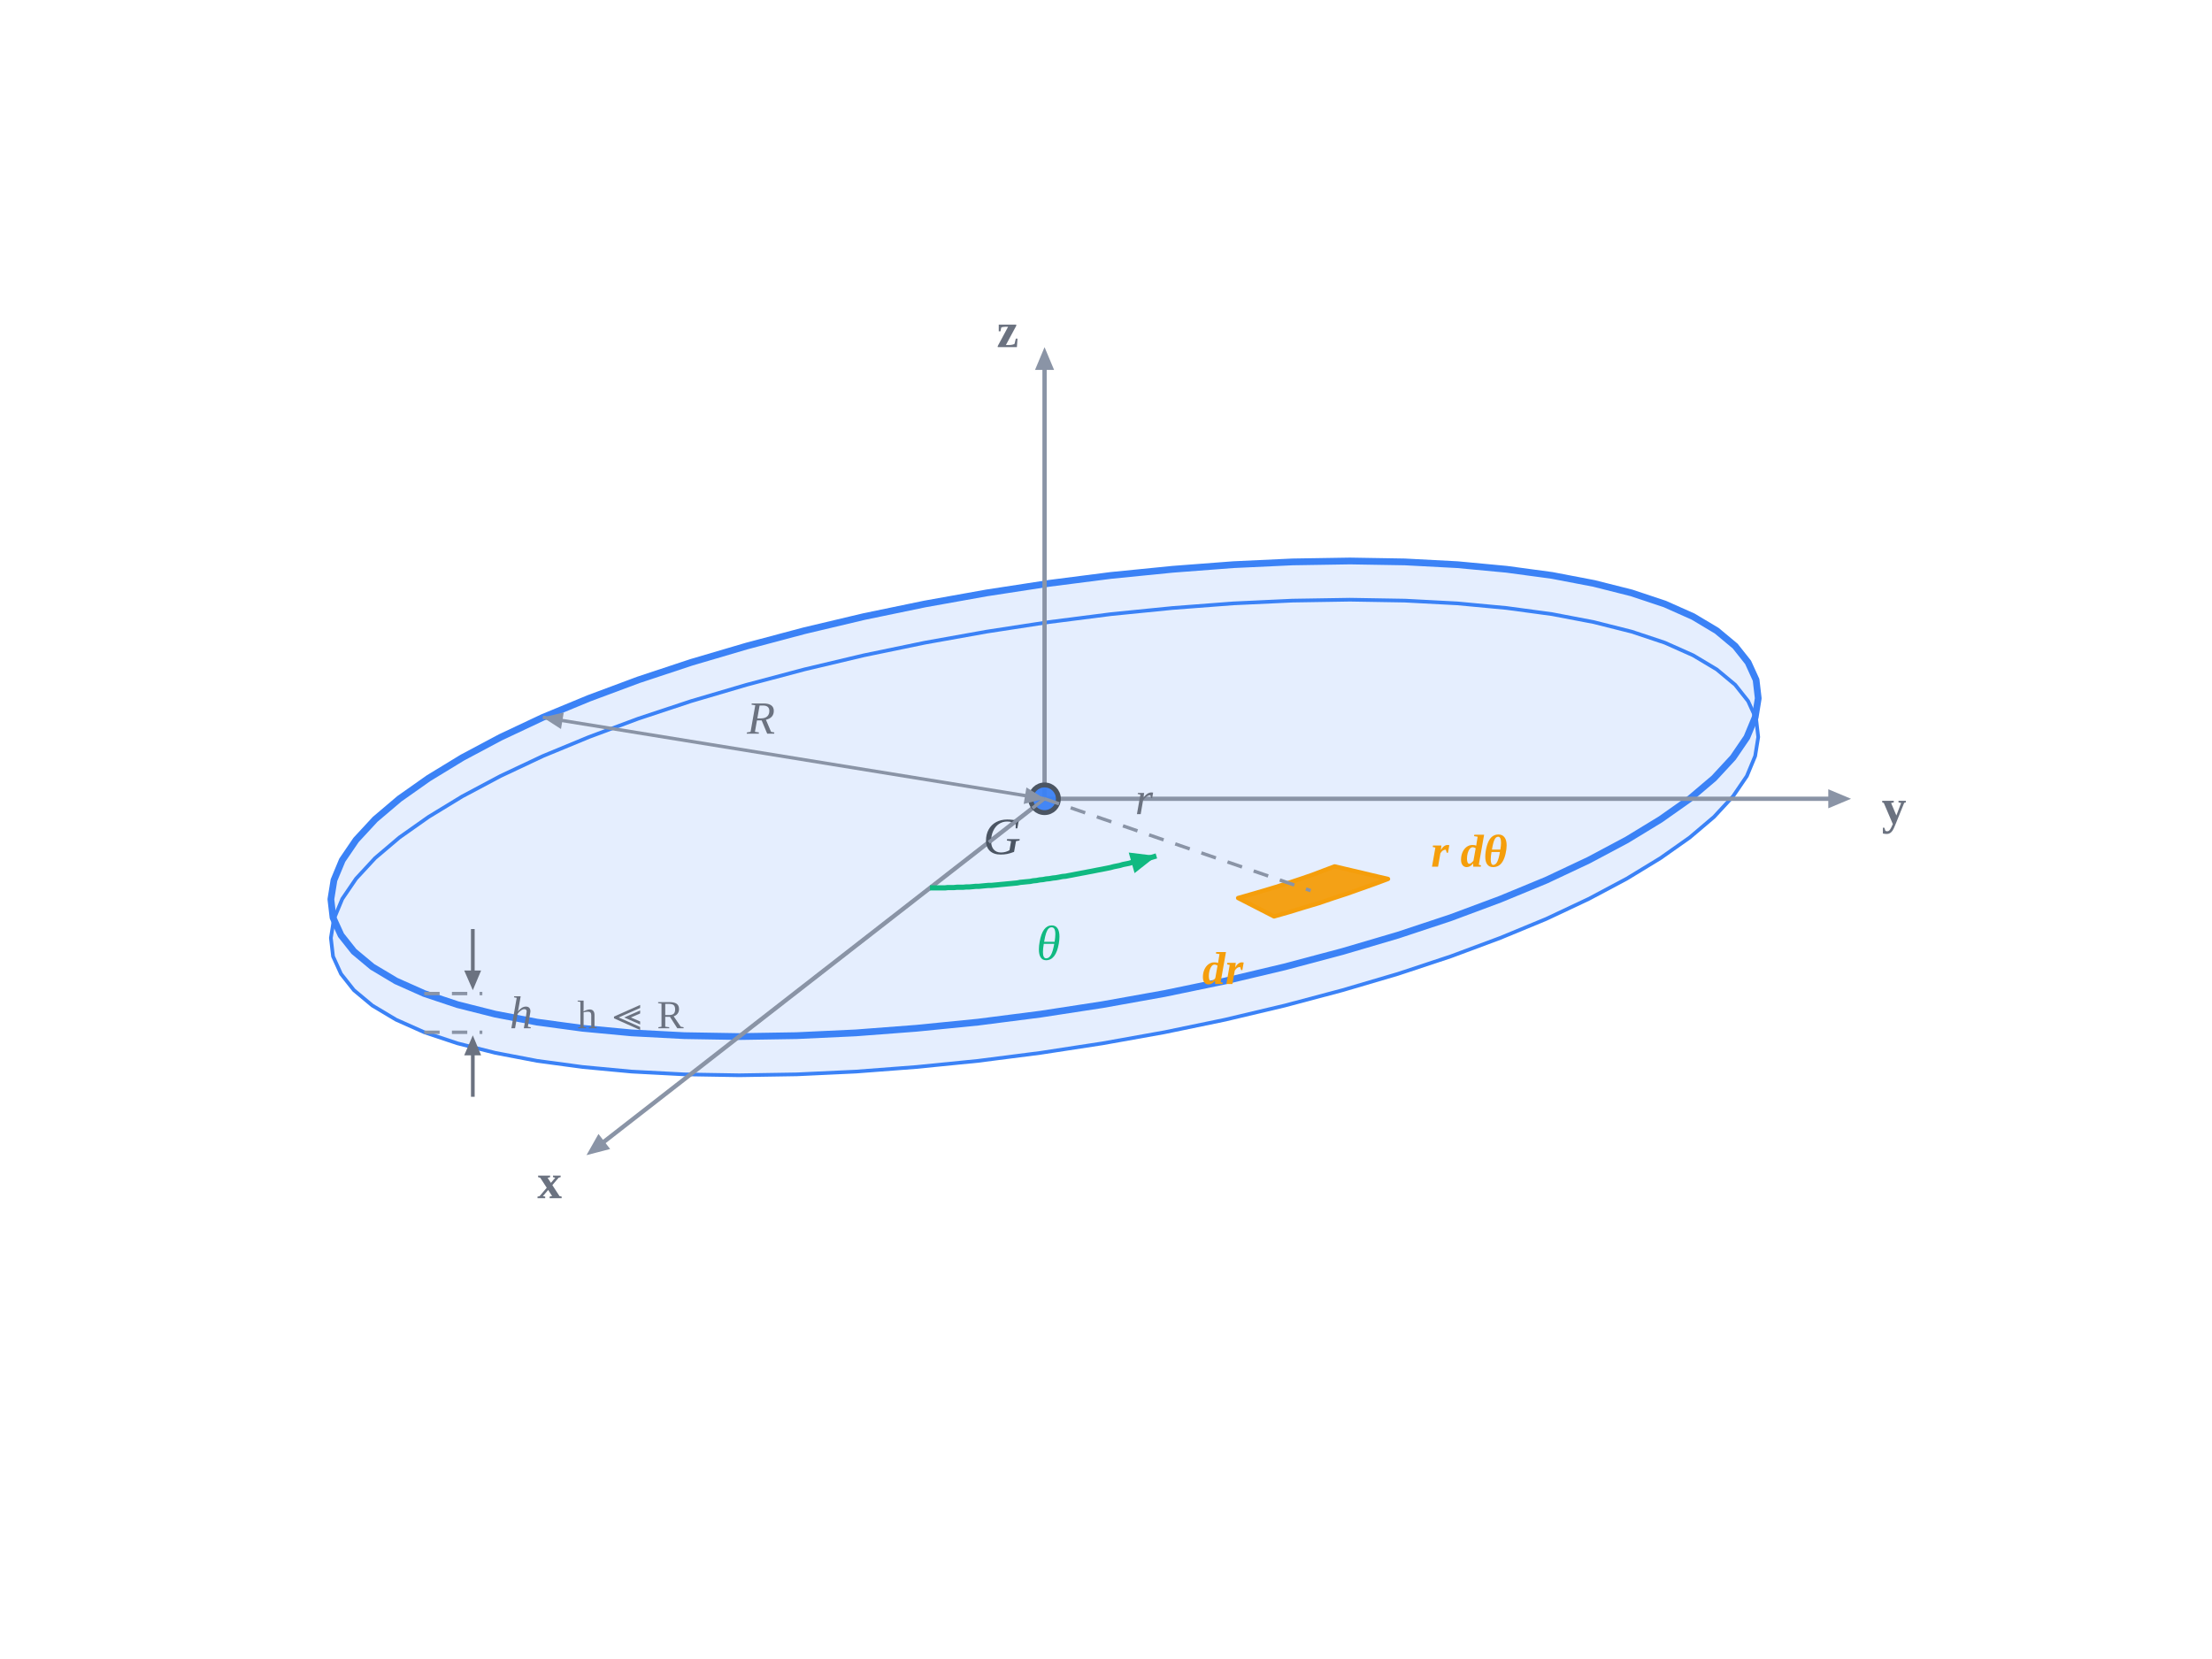
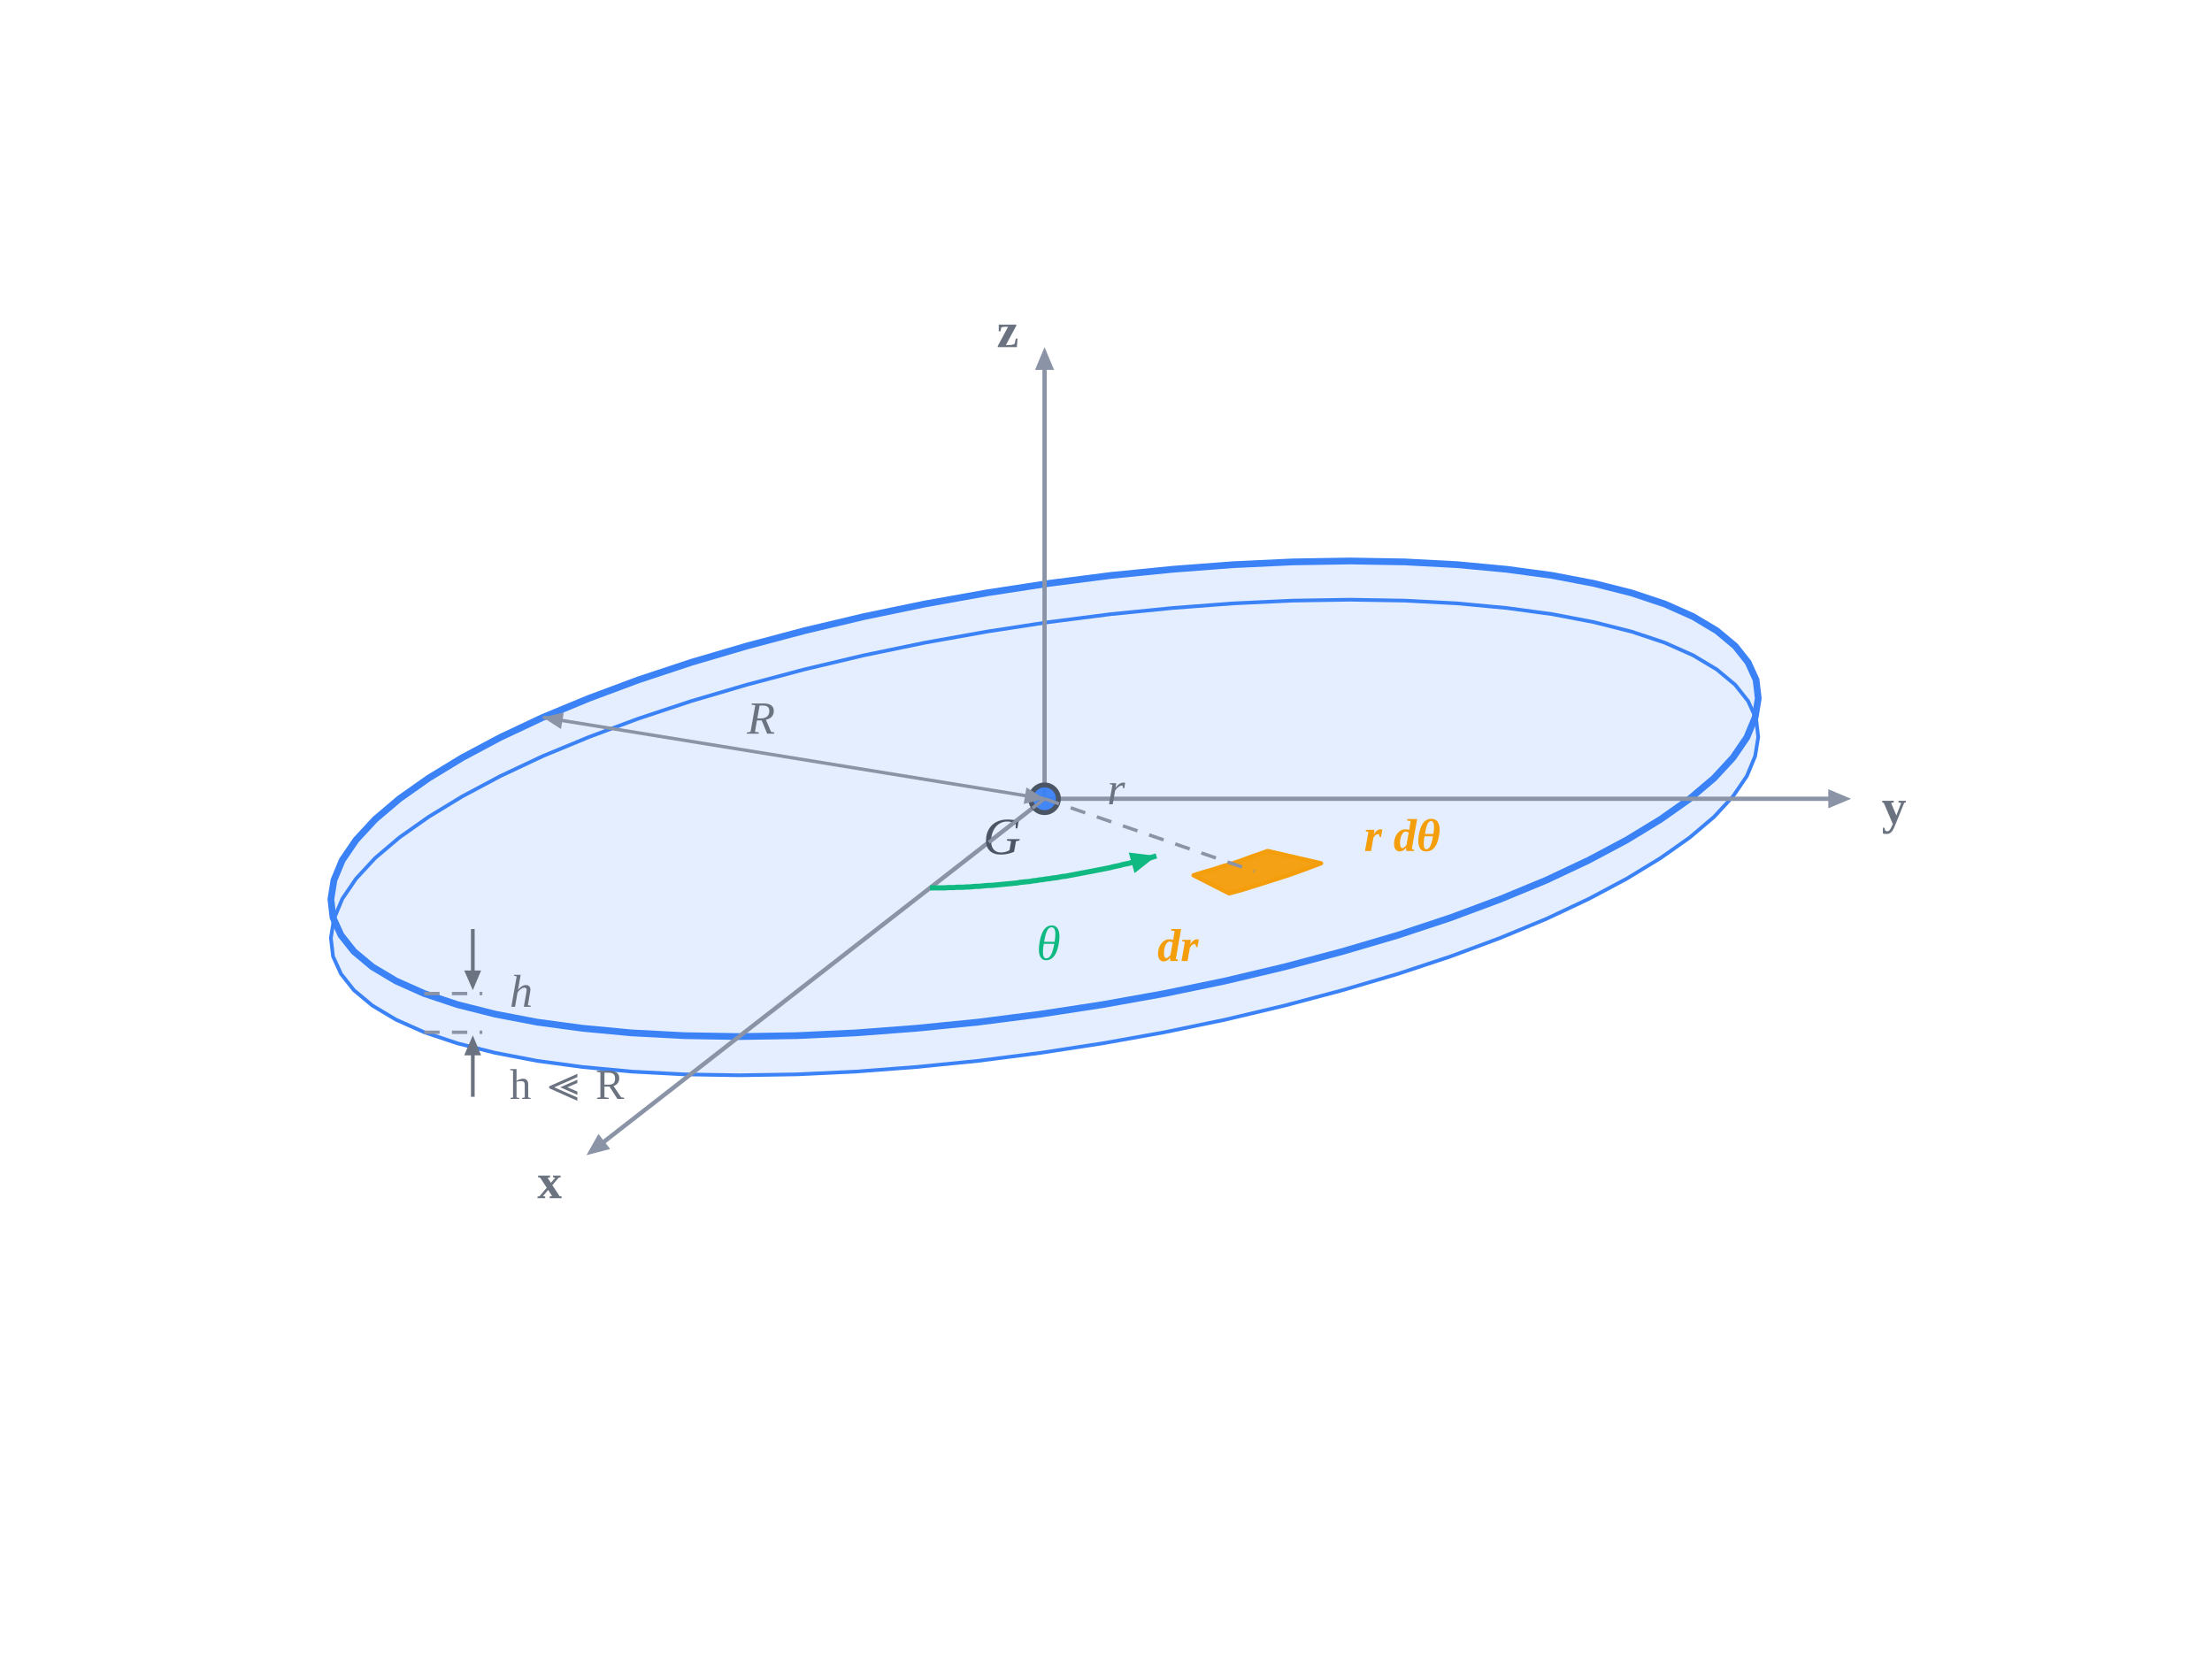
<svg xmlns="http://www.w3.org/2000/svg" viewBox="0 0 720 540" width="100%" class="fig-kit" style="max-width:720px;margin:0 auto;display:block" role="img" aria-label="Thin disk in the plane Gxy with the polar area element r dr dθ.">
  <g font-family="Inter, Arial, sans-serif" font-size="13" fill="#8a94a6">
    <polygon points="107.7,305.3 108.4,311.3 111.0,317.0 115.2,322.3 121.2,327.3 128.9,331.9 138.1,336.0 148.9,339.6 161.2,342.7 174.8,345.3 189.6,347.3 205.6,348.8 222.7,349.7 240.6,350.0 259.3,349.7 278.6,348.8 298.3,347.3 318.4,345.3 338.7,342.7 358.9,339.6 379.0,336.0 398.8,331.9 418.2,327.3 437.0,322.3 455.0,317.0 472.2,311.3 488.3,305.3 503.3,299.1 517.1,292.6 529.5,286.0 540.5,279.3 550.0,272.6 557.9,265.9 564.1,259.2 568.6,252.6 571.3,246.1 572.3,239.9 572.3,227.3 571.6,221.3 569.0,215.6 564.8,210.3 558.8,205.3 551.1,200.7 541.9,196.6 531.1,193.0 518.8,189.9 505.2,187.3 490.4,185.3 474.4,183.8 457.3,182.9 439.4,182.6 420.7,182.9 401.4,183.8 381.7,185.3 361.6,187.3 341.3,189.9 321.1,193.0 301.0,196.6 281.2,200.7 261.8,205.3 243.0,210.3 225.0,215.6 207.8,221.3 191.7,227.3 176.7,233.5 162.9,240.0 150.5,246.6 139.5,253.3 130.0,260.0 122.1,266.7 115.9,273.4 111.4,280.0 108.7,286.5 107.7,292.7" fill="#3b82f6" fill-opacity="0.13" stroke="#3b82f6" stroke-width="0.0" stroke-linejoin="round" />
    <polygon points="240.6,350.0 259.3,349.7 278.6,348.8 298.3,347.3 318.4,345.3 338.7,342.7 358.9,339.6 379.0,336.0 398.8,331.9 418.2,327.3 437.0,322.3 455.0,317.0 472.2,311.3 488.3,305.3 503.3,299.1 517.1,292.6 529.5,286.0 540.5,279.3 550.0,272.6 557.9,265.9 564.1,259.2 568.6,252.6 571.3,246.1 572.3,239.9 571.6,233.9 569.0,228.2 564.8,222.9 558.8,217.9 551.1,213.3 541.9,209.2 531.1,205.6 518.8,202.5 505.2,199.9 490.4,197.9 474.4,196.4 457.3,195.5 439.4,195.2 420.7,195.5 401.4,196.4 381.7,197.9 361.6,199.9 341.3,202.5 321.1,205.6 301.0,209.2 281.2,213.3 261.8,217.9 243.0,222.9 225.0,228.2 207.8,233.9 191.7,239.9 176.7,246.1 162.9,252.6 150.5,259.2 139.5,265.9 130.0,272.6 122.1,279.3 115.9,286.0 111.4,292.6 108.7,299.1 107.7,305.3 108.4,311.3 111.0,317.0 115.2,322.3 121.2,327.3 128.9,331.9 138.1,336.0 148.9,339.6 161.2,342.7 174.8,345.3 189.6,347.3 205.6,348.8 222.7,349.7 240.6,350.0" fill="none" stroke="#3b82f6" stroke-width="1.2" stroke-linejoin="round" />
    <polygon points="240.6,337.4 259.3,337.1 278.6,336.2 298.3,334.7 318.4,332.7 338.7,330.1 358.9,327.0 379.0,323.4 398.8,319.3 418.2,314.7 437.0,309.7 455.0,304.4 472.2,298.7 488.3,292.7 503.3,286.5 517.1,280.0 529.5,273.4 540.5,266.7 550.0,260.0 557.9,253.3 564.1,246.6 568.6,240.0 571.3,233.5 572.3,227.3 571.6,221.3 569.0,215.6 564.8,210.3 558.8,205.3 551.1,200.7 541.9,196.6 531.1,193.0 518.8,189.9 505.2,187.3 490.4,185.3 474.4,183.8 457.3,182.9 439.4,182.6 420.7,182.9 401.4,183.8 381.7,185.3 361.6,187.3 341.3,189.9 321.1,193.0 301.0,196.6 281.2,200.7 261.8,205.3 243.0,210.3 225.0,215.6 207.8,221.3 191.7,227.3 176.7,233.5 162.9,240.0 150.5,246.6 139.5,253.3 130.0,260.0 122.1,266.7 115.9,273.4 111.4,280.0 108.7,286.5 107.7,292.7 108.4,298.7 111.0,304.4 115.2,309.7 121.2,314.7 128.9,319.3 138.1,323.4 148.9,327.0 161.2,330.1 174.8,332.7 189.6,334.7 205.6,336.2 222.7,337.1 240.6,337.4" fill="none" stroke="#3b82f6" stroke-width="2.2" stroke-linejoin="round" />
    <line x1="340.0" y1="260.0" x2="194.7" y2="373.1" stroke="#8a94a6" stroke-width="1.4" />
    <path d="M190.9,376.0 L194.8,369.1 L198.6,374.0 Z" fill="#8a94a6" />
    <text x="178.9" y="390.0" fill="#6b7280" font-size="16" font-weight="700" text-anchor="middle" font-family="Newsreader, 'Times New Roman', Times, serif" style="font-variant-numeric:lining-nums" font-style="italic">
      <tspan font-weight="700" font-style="normal">x</tspan>
    </text>
    <line x1="340.0" y1="260.0" x2="597.7" y2="260.0" stroke="#8a94a6" stroke-width="1.4" />
    <path d="M602.5,260.0 L595.1,263.1 L595.1,256.9 Z" fill="#8a94a6" />
    <text x="616.5" y="268.0" fill="#6b7280" font-size="16" font-weight="700" text-anchor="middle" font-family="Newsreader, 'Times New Roman', Times, serif" style="font-variant-numeric:lining-nums" font-style="italic">
      <tspan font-weight="700" font-style="normal">y</tspan>
    </text>
    <line x1="340.0" y1="260.0" x2="340.0" y2="117.8" stroke="#8a94a6" stroke-width="1.4" />
    <path d="M340.0,113.0 L343.1,120.4 L336.9,120.4 Z" fill="#8a94a6" />
    <text x="328.0" y="113.0" fill="#6b7280" font-size="16" font-weight="700" text-anchor="middle" font-family="Newsreader, 'Times New Roman', Times, serif" style="font-variant-numeric:lining-nums" font-style="italic">
      <tspan font-weight="700" font-style="normal">z</tspan>
    </text>
    <circle cx="340.0" cy="260.0" r="4.5" fill="#3b82f6" fill-opacity="0.95" stroke="#4b5563" stroke-width="1.6" />
    <text x="320.0" y="278.0" fill="#4b5563" font-size="17" font-weight="400" text-anchor="start" font-family="Newsreader, 'Times New Roman', Times, serif" style="font-variant-numeric:lining-nums" font-style="italic">G</text>
-     <polygon points="403.0,292.3 407.2,291.1 411.3,289.9 415.3,288.7 419.3,287.4 423.2,286.1 427.0,284.8 430.7,283.4 434.4,282.0 451.8,286.1 447.5,287.7 443.0,289.3 438.5,290.9 433.9,292.4 429.2,294.0 424.5,295.4 419.6,296.9 414.7,298.3" fill="#f59e0b" fill-opacity="0.95" stroke="#f59e0b" stroke-width="1.4" stroke-linejoin="round" />
-     <line x1="340.0" y1="260.0" x2="426.6" y2="289.9" stroke="#8a94a6" stroke-width="1.1" stroke-dasharray="5 4" />
-     <text x="375.3" y="265.0" fill="#6b7280" font-size="15" font-weight="400" text-anchor="end" font-family="Newsreader, 'Times New Roman', Times, serif" style="font-variant-numeric:lining-nums" font-style="italic">r</text>
+     <polygon points="388.5,284.9 391.7,283.9 394.8,283.0 397.9,282.0 401.0,281.1 404.0,280.1 406.9,279.0 409.8,278.0 412.6,277.0 430.0,281.0 426.5,282.3 423.0,283.6 419.3,284.9 415.6,286.1 411.8,287.3 408.0,288.5 404.1,289.7 400.1,290.8" fill="#f59e0b" fill-opacity="0.95" stroke="#f59e0b" stroke-width="1.4" stroke-linejoin="round" />
+     <line x1="340.0" y1="260.0" x2="408.3" y2="283.6" stroke="#8a94a6" stroke-width="1.1" stroke-dasharray="5 4" />
+     <text x="366.2" y="261.8" fill="#6b7280" font-size="15" font-weight="400" text-anchor="end" font-family="Newsreader, 'Times New Roman', Times, serif" style="font-variant-numeric:lining-nums" font-style="italic">r</text>
    <line x1="340.0" y1="260.0" x2="245.6" y2="333.5" stroke="#8a94a6" stroke-width="1.1" stroke-dasharray="5 4" />
    <polyline points="302.7,289.0 303.7,289.0 304.6,289.0 305.6,289.0 306.6,289.0 307.6,289.0 308.5,288.9 309.5,288.9 310.5,288.9 311.5,288.8 312.5,288.8 313.5,288.8 314.5,288.7 315.5,288.7 316.6,288.6 317.6,288.5 318.6,288.5 319.6,288.4 320.6,288.3 321.7,288.2 322.7,288.2 323.7,288.1 324.8,288.0 325.8,287.9 326.9,287.8 327.9,287.7 329.0,287.6 330.0,287.5 331.1,287.4 332.1,287.2 333.2,287.1 334.2,287.0 335.3,286.9 336.3,286.7 337.4,286.6 338.4,286.4 339.5,286.3 340.5,286.1 341.6,286.0 342.7,285.8 343.7,285.7 344.8,285.5 345.8,285.3 346.9,285.2 347.9,285.0 349.0,284.8 350.0,284.6 351.1,284.4 352.1,284.2 353.2,284.0 354.2,283.8 355.3,283.6 356.3,283.4 357.3,283.2 358.4,283.0 359.4,282.8 360.4,282.6 361.4,282.4 362.5,282.1 363.5,281.9 364.5,281.7 365.5,281.4 366.5,281.2 367.5,281.0 368.5,280.7 369.5,280.5 370.5,280.2 371.5,280.0 372.5,279.7 373.5,279.4 374.4,279.2 375.4,278.9 376.4,278.6" fill="none" stroke="#10b981" stroke-width="1.7" stroke-linejoin="round" />
    <path d="M376.4,278.6 L369.3,284.2 L367.4,277.5 Z" fill="#10b981" />
    <text x="341.3" y="312.4" fill="#10b981" font-size="16" font-weight="400" text-anchor="middle" font-family="Newsreader, 'Times New Roman', Times, serif" style="font-variant-numeric:lining-nums" font-style="italic">θ</text>
-     <text x="404.7" y="320.3" fill="#f59e0b" font-size="15" font-weight="700" text-anchor="end" font-family="Newsreader, 'Times New Roman', Times, serif" style="font-variant-numeric:lining-nums" font-style="italic">dr</text>
-     <text x="465.8" y="282.1" fill="#f59e0b" font-size="15" font-weight="700" text-anchor="start" font-family="Newsreader, 'Times New Roman', Times, serif" style="font-variant-numeric:lining-nums" font-style="italic">r dθ</text>
+     <text x="390.1" y="312.8" fill="#f59e0b" font-size="15" font-weight="700" text-anchor="end" font-family="Newsreader, 'Times New Roman', Times, serif" style="font-variant-numeric:lining-nums" font-style="italic">dr</text>
+     <text x="444.0" y="277.0" fill="#f59e0b" font-size="15" font-weight="700" text-anchor="start" font-family="Newsreader, 'Times New Roman', Times, serif" style="font-variant-numeric:lining-nums" font-style="italic">r dθ</text>
    <line x1="340.0" y1="260.0" x2="176.7" y2="233.5" stroke="#8a94a6" stroke-width="1.1" />
    <path d="M340.0,260.0 L333.2,261.7 L334.1,256.3 Z" fill="#8a94a6" />
    <path d="M176.7,233.5 L183.5,231.9 L182.6,237.3 Z" fill="#8a94a6" />
    <text x="258.3" y="246.8" fill="#6b7280" font-size="15" font-weight="400" text-anchor="middle" font-family="Newsreader, 'Times New Roman', Times, serif" style="font-variant-numeric:lining-nums" font-style="italic" />
    <text x="252.3" y="238.8" fill="#6b7280" font-size="15" font-weight="400" text-anchor="end" font-family="Newsreader, 'Times New Roman', Times, serif" style="font-variant-numeric:lining-nums" font-style="italic">R</text>
    <line x1="138.1" y1="323.4" x2="157.0" y2="323.4" stroke="#8a94a6" stroke-width="1.1" stroke-dasharray="5 4" />
    <line x1="138.1" y1="336.0" x2="157.0" y2="336.0" stroke="#8a94a6" stroke-width="1.1" stroke-dasharray="5 4" />
    <line x1="153.9" y1="302.4" x2="153.9" y2="318.1" stroke="#6b7280" stroke-width="1.2" />
    <path d="M153.9,322.3 L151.1,315.9 L156.6,315.9 Z" fill="#6b7280" />
    <line x1="153.9" y1="357.0" x2="153.9" y2="341.2" stroke="#6b7280" stroke-width="1.2" />
    <path d="M153.9,337.0 L156.6,343.5 L151.1,343.5 Z" fill="#6b7280" />
-     <text x="165.9" y="334.7" fill="#6b7280" font-size="15" font-weight="400" text-anchor="start" font-family="Newsreader, 'Times New Roman', Times, serif" style="font-variant-numeric:lining-nums" font-style="italic">h</text>
-     <text x="187.9" y="334.7" fill="#6b7280" font-size="13" font-weight="400" text-anchor="start" font-family="Newsreader, 'Times New Roman', Times, serif" style="font-variant-numeric:lining-nums">h ≪ R</text>
+     <text x="165.9" y="327.7" fill="#6b7280" font-size="15" font-weight="400" text-anchor="start" font-family="Newsreader, 'Times New Roman', Times, serif" style="font-variant-numeric:lining-nums" font-style="italic">h</text>
+     <text x="165.9" y="357.7" fill="#6b7280" font-size="14" font-weight="400" text-anchor="start" font-family="Newsreader, 'Times New Roman', Times, serif" style="font-variant-numeric:lining-nums">h ≪ R</text>
  </g>
</svg>
